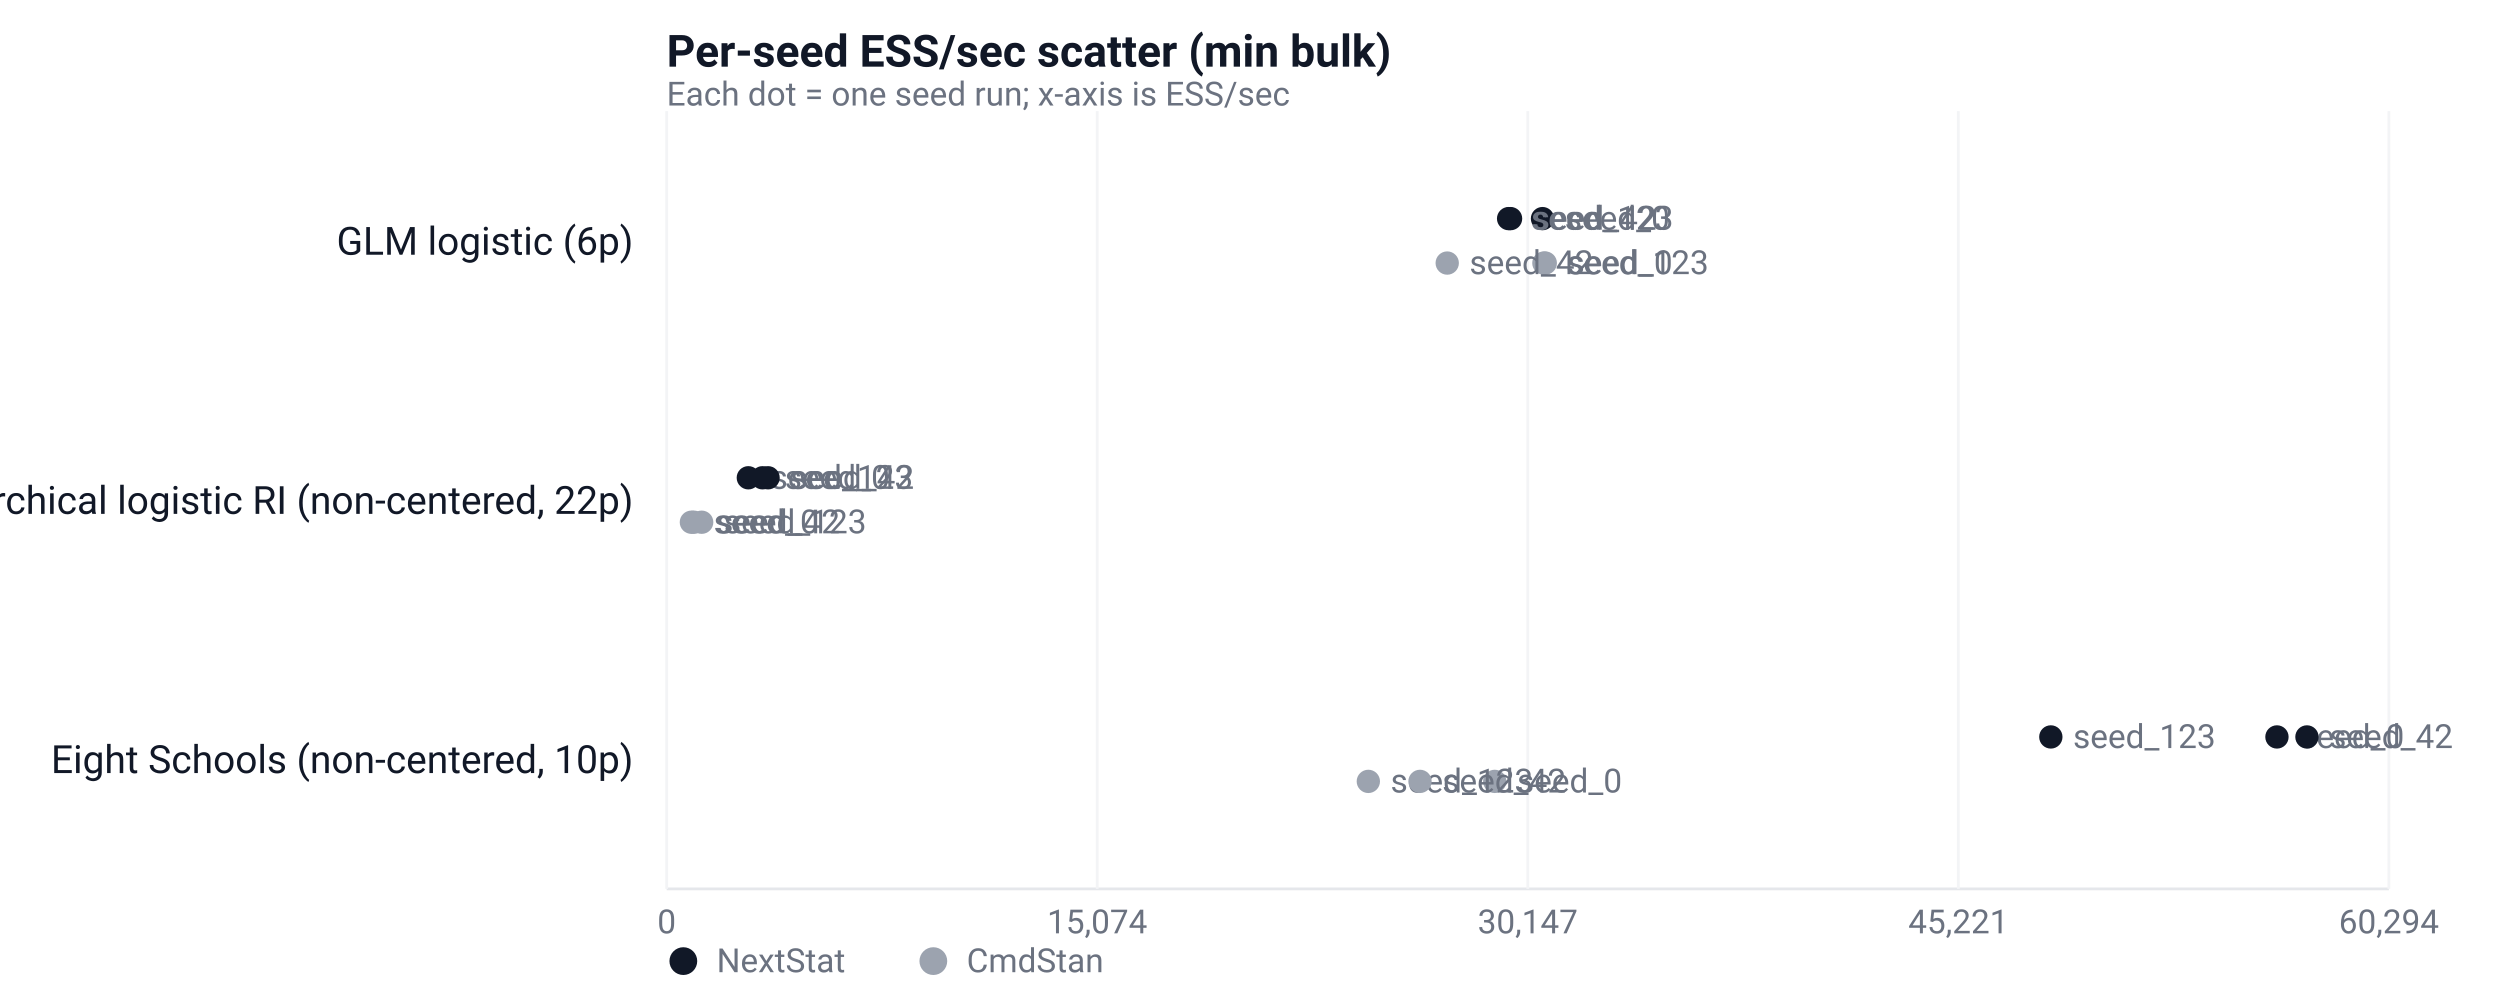
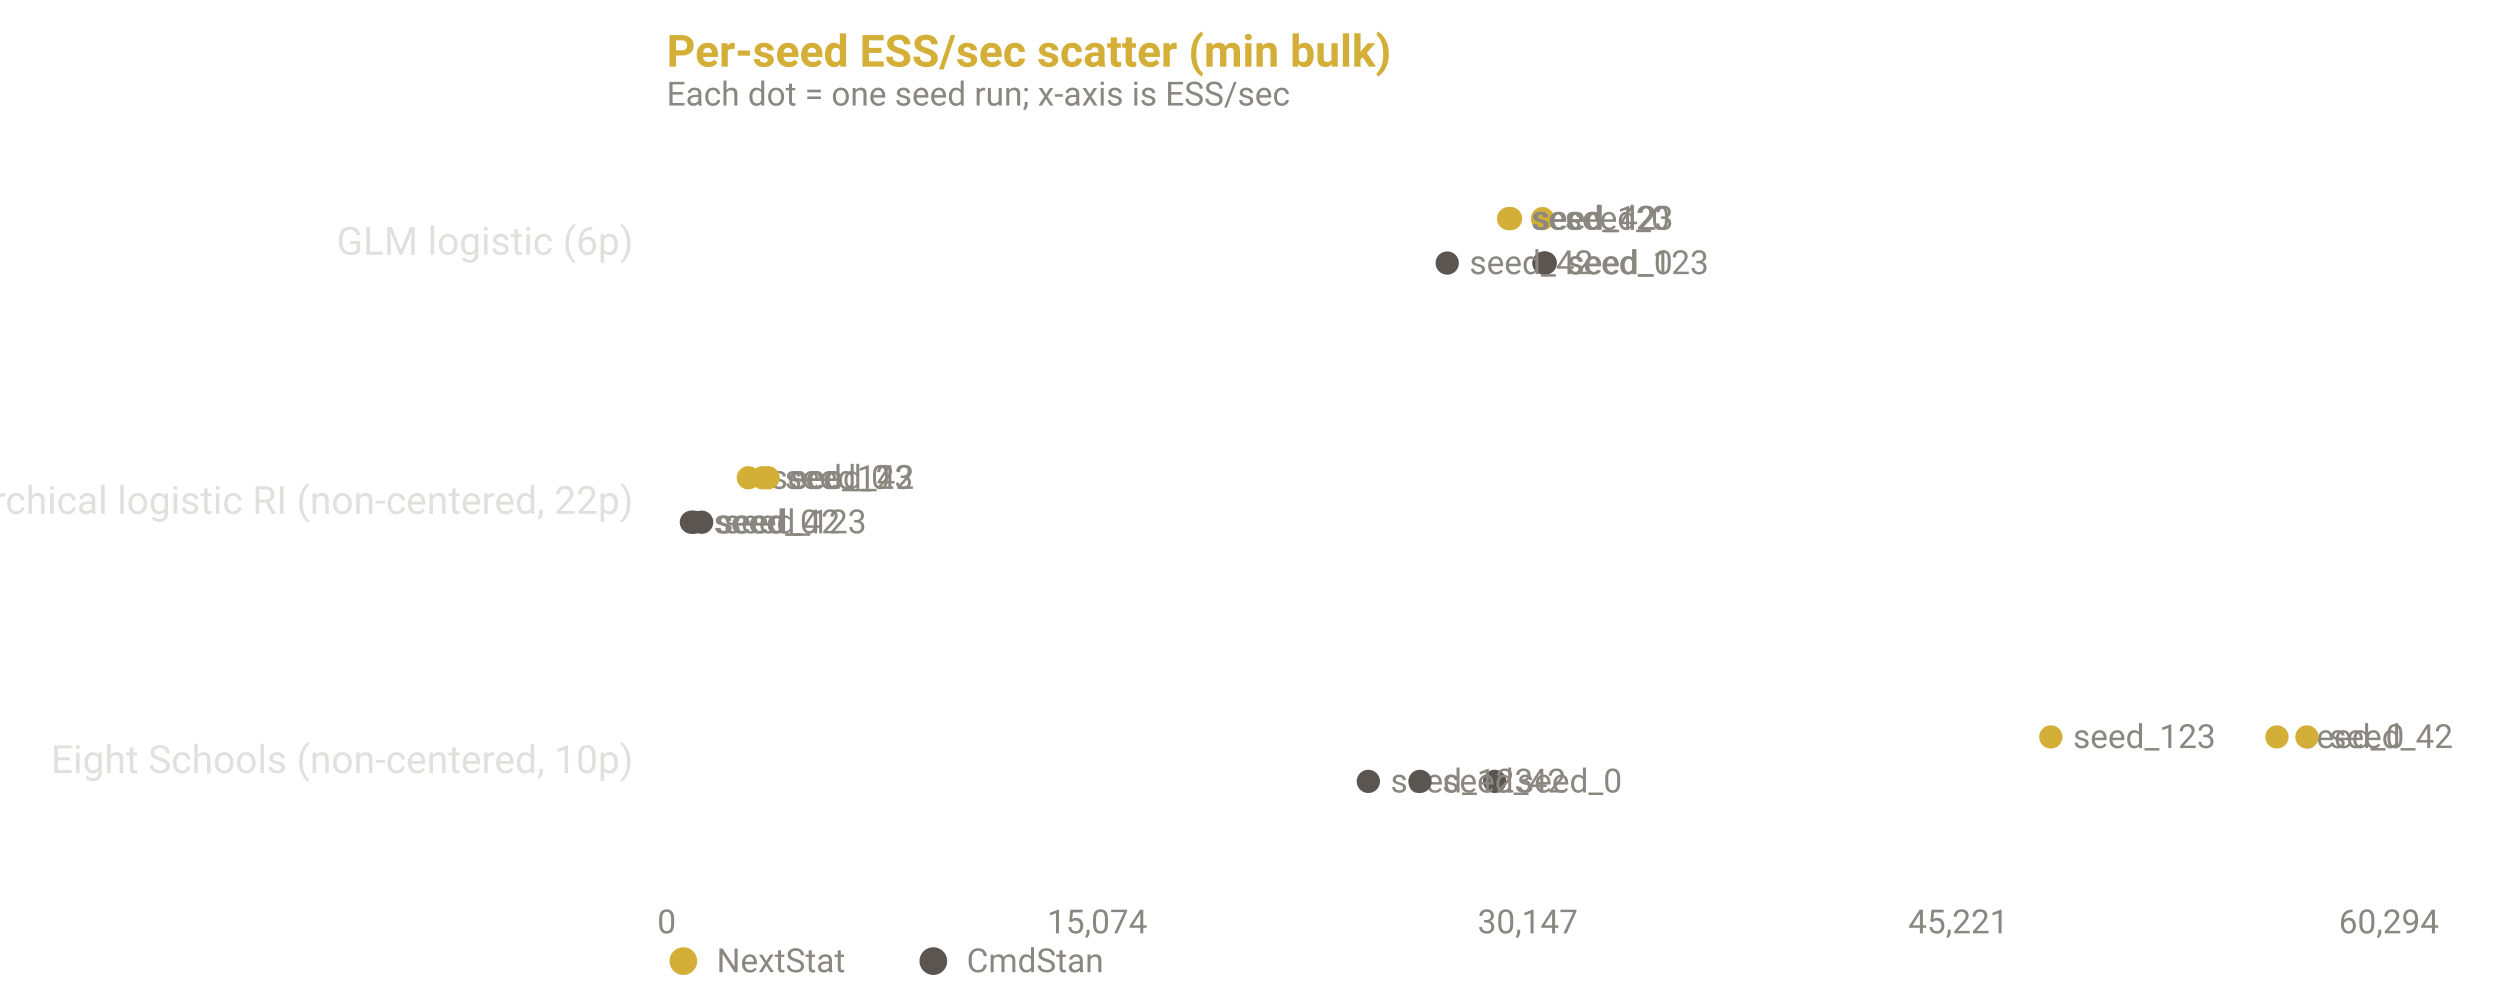
<svg xmlns="http://www.w3.org/2000/svg" width="900" height="360" viewBox="0 0 900 360">
  <style>
-   text { font-family: ui-sans-serif, system-ui, -apple-system, Segoe UI, Roboto, Helvetica, Arial; fill: #111827; }
-   .muted { fill: #6b7280; }
-   .label { font-size: 14px; }
-   .title { font-size: 16px; font-weight: 700; }
+   text { font-family: ui-sans-serif, system-ui, -apple-system, Segoe UI, Roboto, Helvetica, Arial; fill: #e2e0dc; }
+   .muted { fill: #8a8680; }
+   .label { font-size: 14px; fill: #e2e0dc; }
+   .title { font-size: 16px; font-weight: 700; fill: #d4af37; }
  .small { font-size: 12px; }
</style>
  <text x="240" y="24" class="title">Per-seed ESS/sec scatter (min bulk)</text>
  <text x="240" y="38" class="small muted">Each dot = one seed run; x-axis is ESS/sec</text>
-   <line x1="240" y1="320" x2="860" y2="320" stroke="#e5e7eb" />
-   <line x1="240.0" y1="40" x2="240.0" y2="320" stroke="#f3f4f6" />
+   <line x1="240" y1="320" x2="860" y2="320" stroke="rgba(255,255,255,0.08)" />
+   <line x1="240.0" y1="40" x2="240.0" y2="320" stroke="rgba(255,255,255,0.05)" />
  <text x="240.0" y="336" class="small muted" text-anchor="middle">0</text>
-   <line x1="395.0" y1="40" x2="395.0" y2="320" stroke="#f3f4f6" />
+   <line x1="395.0" y1="40" x2="395.0" y2="320" stroke="rgba(255,255,255,0.05)" />
  <text x="395.0" y="336" class="small muted" text-anchor="middle">15,074</text>
-   <line x1="550.0" y1="40" x2="550.0" y2="320" stroke="#f3f4f6" />
+   <line x1="550.0" y1="40" x2="550.0" y2="320" stroke="rgba(255,255,255,0.05)" />
  <text x="550.0" y="336" class="small muted" text-anchor="middle">30,147</text>
-   <line x1="705.0" y1="40" x2="705.0" y2="320" stroke="#f3f4f6" />
+   <line x1="705.0" y1="40" x2="705.0" y2="320" stroke="rgba(255,255,255,0.05)" />
  <text x="705.0" y="336" class="small muted" text-anchor="middle">45,221</text>
-   <line x1="860.0" y1="40" x2="860.0" y2="320" stroke="#f3f4f6" />
+   <line x1="860.0" y1="40" x2="860.0" y2="320" stroke="rgba(255,255,255,0.05)" />
  <text x="860.0" y="336" class="small muted" text-anchor="middle">60,294</text>
  <text x="228" y="91.7" class="label" text-anchor="end">GLM logistic (6p)</text>
-   <circle cx="556.3" cy="94.7" r="4.2" fill="#9ca3af" />
+   <circle cx="556.3" cy="94.7" r="4.2" fill="#5a5550" />
  <text x="564.3" y="98.7" class="small muted">seed_0</text>
-   <circle cx="555.8" cy="94.7" r="4.2" fill="#9ca3af" />
+   <circle cx="555.8" cy="94.7" r="4.2" fill="#5a5550" />
  <text x="563.8" y="98.7" class="small muted">seed_123</text>
-   <circle cx="521.0" cy="94.7" r="4.2" fill="#9ca3af" />
+   <circle cx="521.0" cy="94.7" r="4.2" fill="#5a5550" />
  <text x="529.0" y="98.7" class="small muted">seed_42</text>
-   <circle cx="555.3" cy="78.7" r="4.2" fill="#111827" />
+   <circle cx="555.3" cy="78.7" r="4.2" fill="#d4af37" />
  <text x="563.3" y="82.7" class="small muted">seed_0</text>
-   <circle cx="543.1" cy="78.7" r="4.2" fill="#111827" />
+   <circle cx="543.1" cy="78.7" r="4.2" fill="#d4af37" />
  <text x="551.1" y="82.7" class="small muted">seed_123</text>
-   <circle cx="543.8" cy="78.7" r="4.2" fill="#111827" />
+   <circle cx="543.8" cy="78.7" r="4.2" fill="#d4af37" />
  <text x="551.8" y="82.7" class="small muted">seed_42</text>
  <text x="228" y="185.0" class="label" text-anchor="end">Hierarchical logistic RI (non-centered, 22p)</text>
-   <circle cx="248.9" cy="188.0" r="4.2" fill="#9ca3af" />
+   <circle cx="248.9" cy="188.0" r="4.2" fill="#5a5550" />
  <text x="256.9" y="192.0" class="small muted">seed_0</text>
-   <circle cx="252.6" cy="188.0" r="4.2" fill="#9ca3af" />
+   <circle cx="252.6" cy="188.0" r="4.2" fill="#5a5550" />
  <text x="260.6" y="192.0" class="small muted">seed_123</text>
-   <circle cx="249.8" cy="188.0" r="4.2" fill="#9ca3af" />
+   <circle cx="249.8" cy="188.0" r="4.2" fill="#5a5550" />
  <text x="257.8" y="192.0" class="small muted">seed_42</text>
-   <circle cx="274.5" cy="172.0" r="4.2" fill="#111827" />
+   <circle cx="274.5" cy="172.0" r="4.2" fill="#d4af37" />
  <text x="282.5" y="176.0" class="small muted">seed_0</text>
-   <circle cx="269.4" cy="172.0" r="4.2" fill="#111827" />
+   <circle cx="269.4" cy="172.0" r="4.2" fill="#d4af37" />
  <text x="277.4" y="176.0" class="small muted">seed_123</text>
-   <circle cx="276.5" cy="172.0" r="4.2" fill="#111827" />
+   <circle cx="276.5" cy="172.0" r="4.2" fill="#d4af37" />
  <text x="284.5" y="176.0" class="small muted">seed_42</text>
  <text x="228" y="278.3" class="label" text-anchor="end">Eight Schools (non-centered, 10p)</text>
-   <circle cx="538.1" cy="281.3" r="4.2" fill="#9ca3af" />
+   <circle cx="538.1" cy="281.3" r="4.2" fill="#5a5550" />
  <text x="546.1" y="285.3" class="small muted">seed_0</text>
-   <circle cx="492.6" cy="281.3" r="4.2" fill="#9ca3af" />
+   <circle cx="492.6" cy="281.3" r="4.2" fill="#5a5550" />
  <text x="500.6" y="285.3" class="small muted">seed_123</text>
-   <circle cx="511.2" cy="281.3" r="4.2" fill="#9ca3af" />
+   <circle cx="511.2" cy="281.3" r="4.2" fill="#5a5550" />
  <text x="519.2" y="285.3" class="small muted">seed_42</text>
-   <circle cx="819.7" cy="265.3" r="4.2" fill="#111827" />
+   <circle cx="819.7" cy="265.3" r="4.2" fill="#d4af37" />
  <text x="827.7" y="269.3" class="small muted">seed_0</text>
-   <circle cx="738.3" cy="265.3" r="4.2" fill="#111827" />
+   <circle cx="738.3" cy="265.3" r="4.2" fill="#d4af37" />
  <text x="746.3" y="269.3" class="small muted">seed_123</text>
-   <circle cx="830.5" cy="265.3" r="4.2" fill="#111827" />
+   <circle cx="830.5" cy="265.3" r="4.2" fill="#d4af37" />
  <text x="838.5" y="269.3" class="small muted">seed_42</text>
-   <circle cx="246" cy="346" r="5" fill="#111827" />
+   <circle cx="246" cy="346" r="5" fill="#d4af37" />
  <text x="258" y="350" class="small muted">NextStat</text>
-   <circle cx="336" cy="346" r="5" fill="#9ca3af" />
+   <circle cx="336" cy="346" r="5" fill="#5a5550" />
  <text x="348" y="350" class="small muted">CmdStan</text>
</svg>
